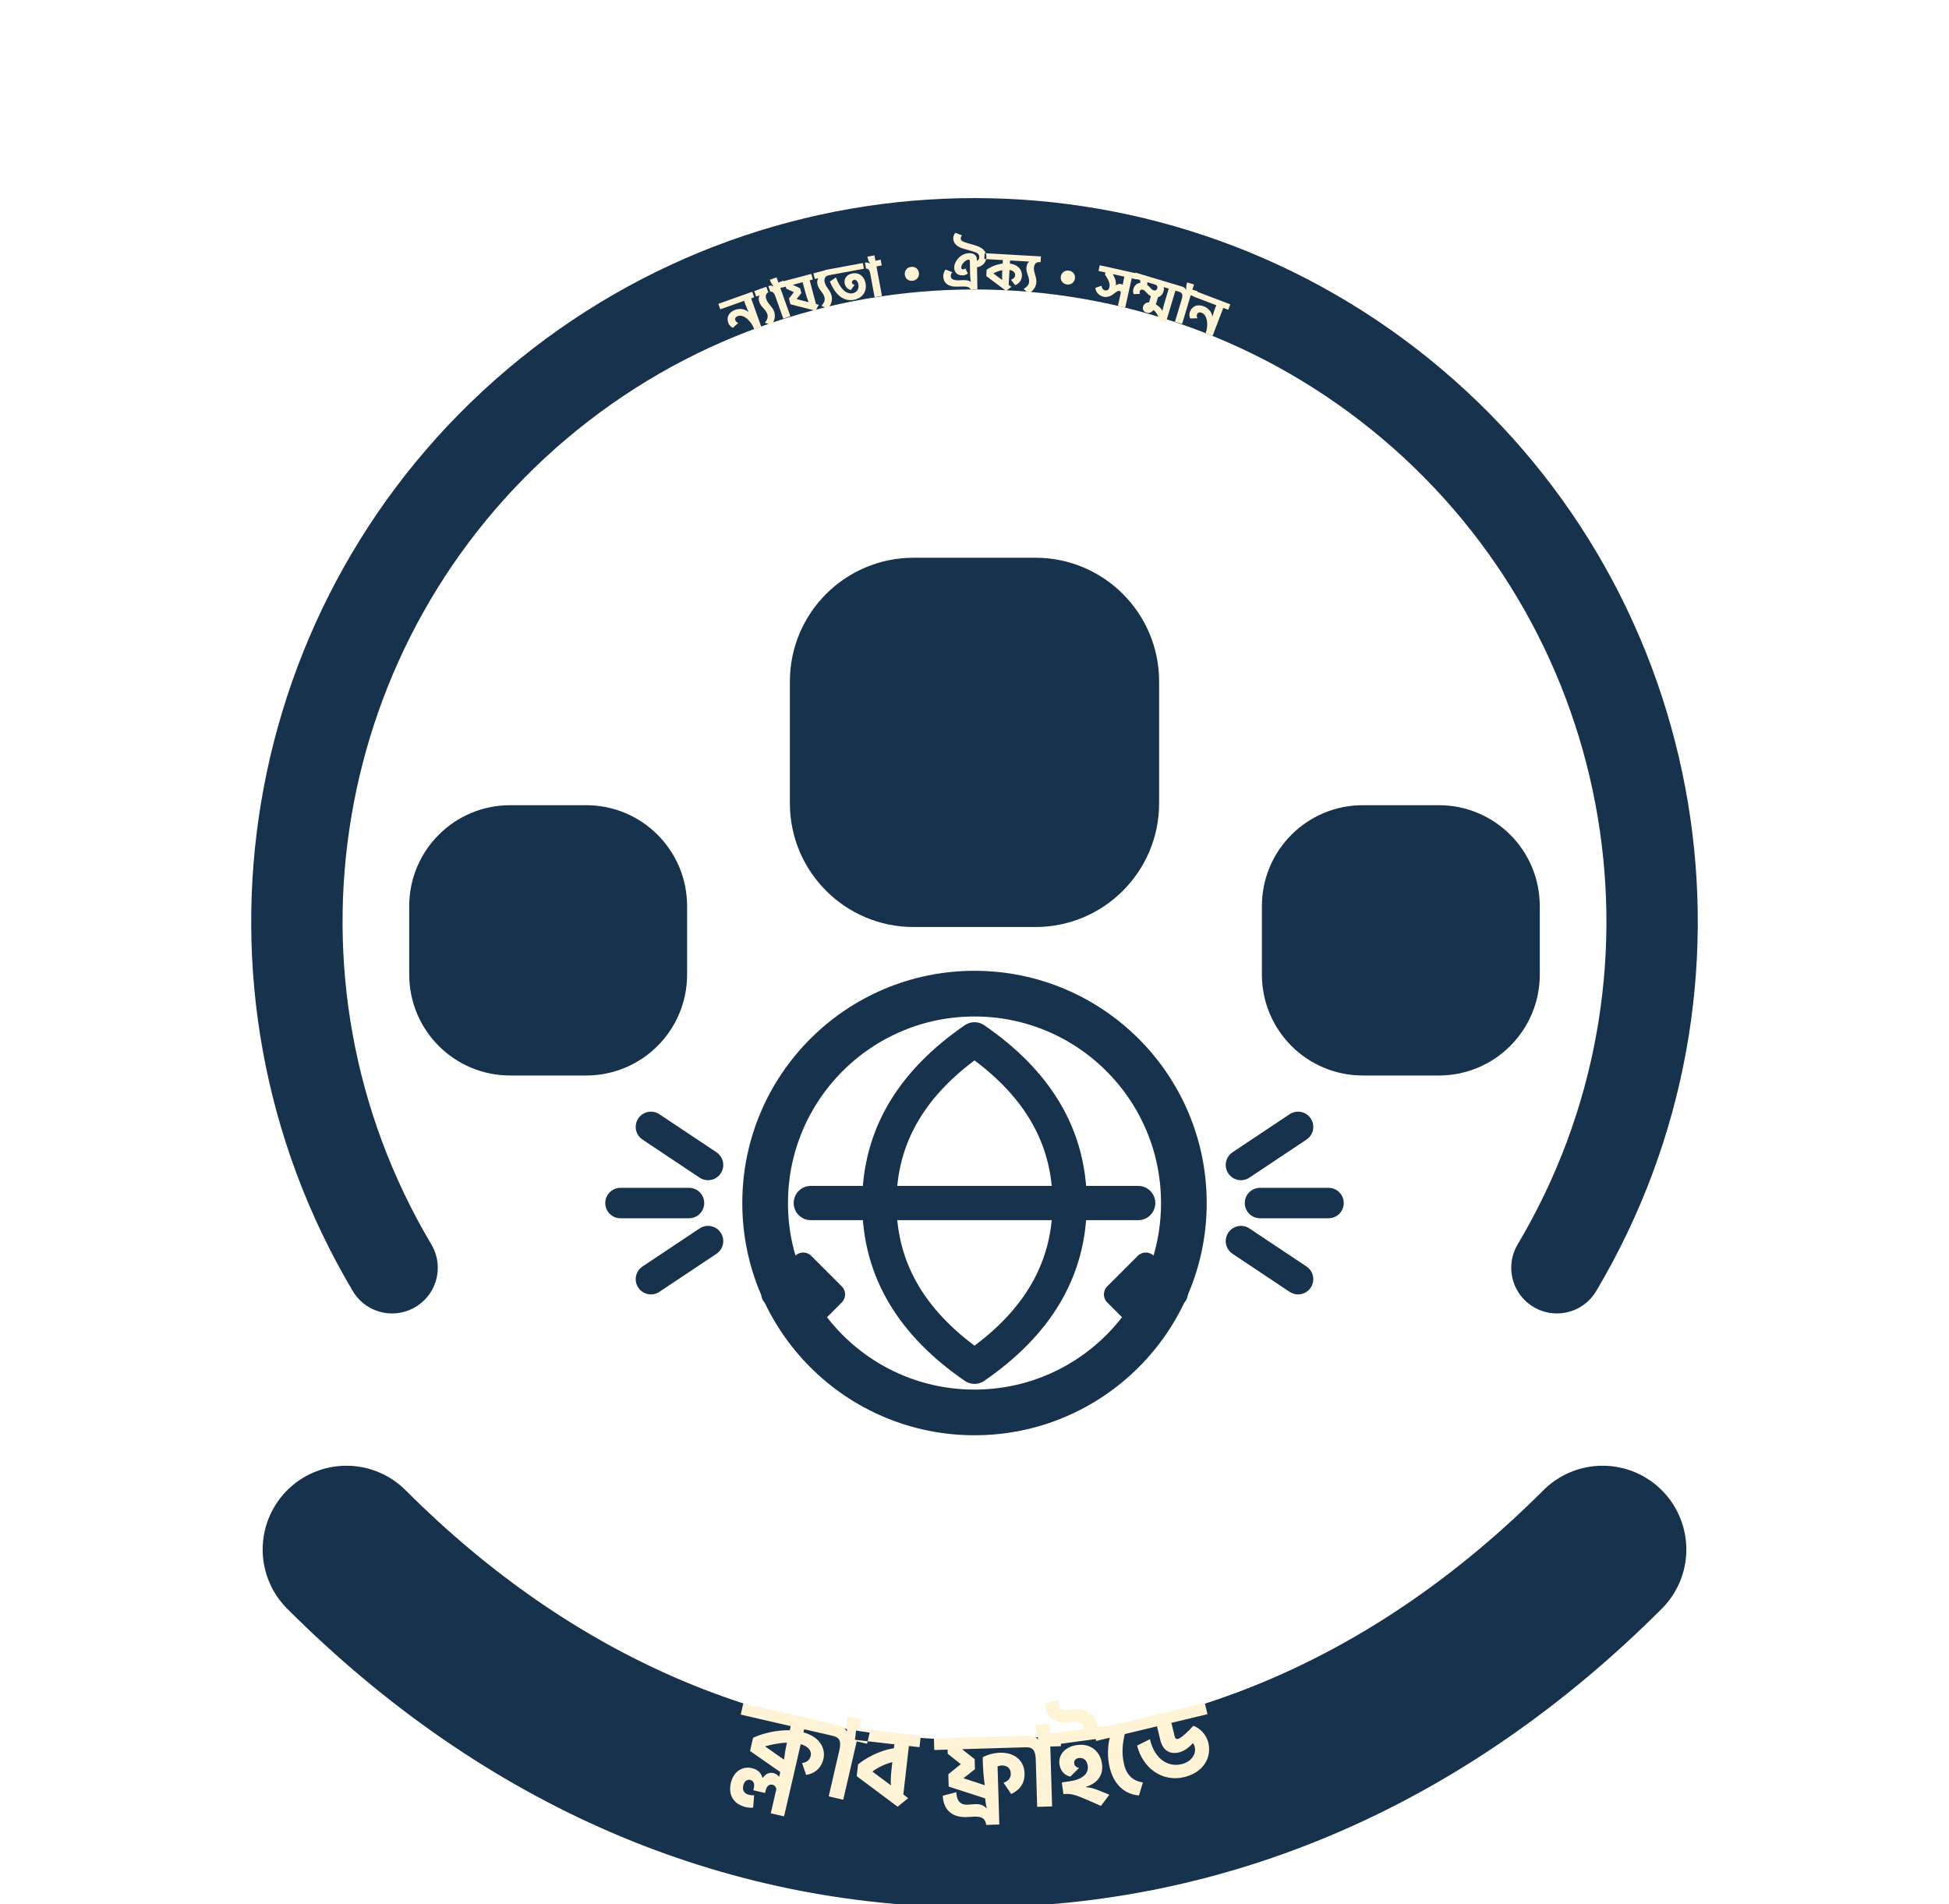
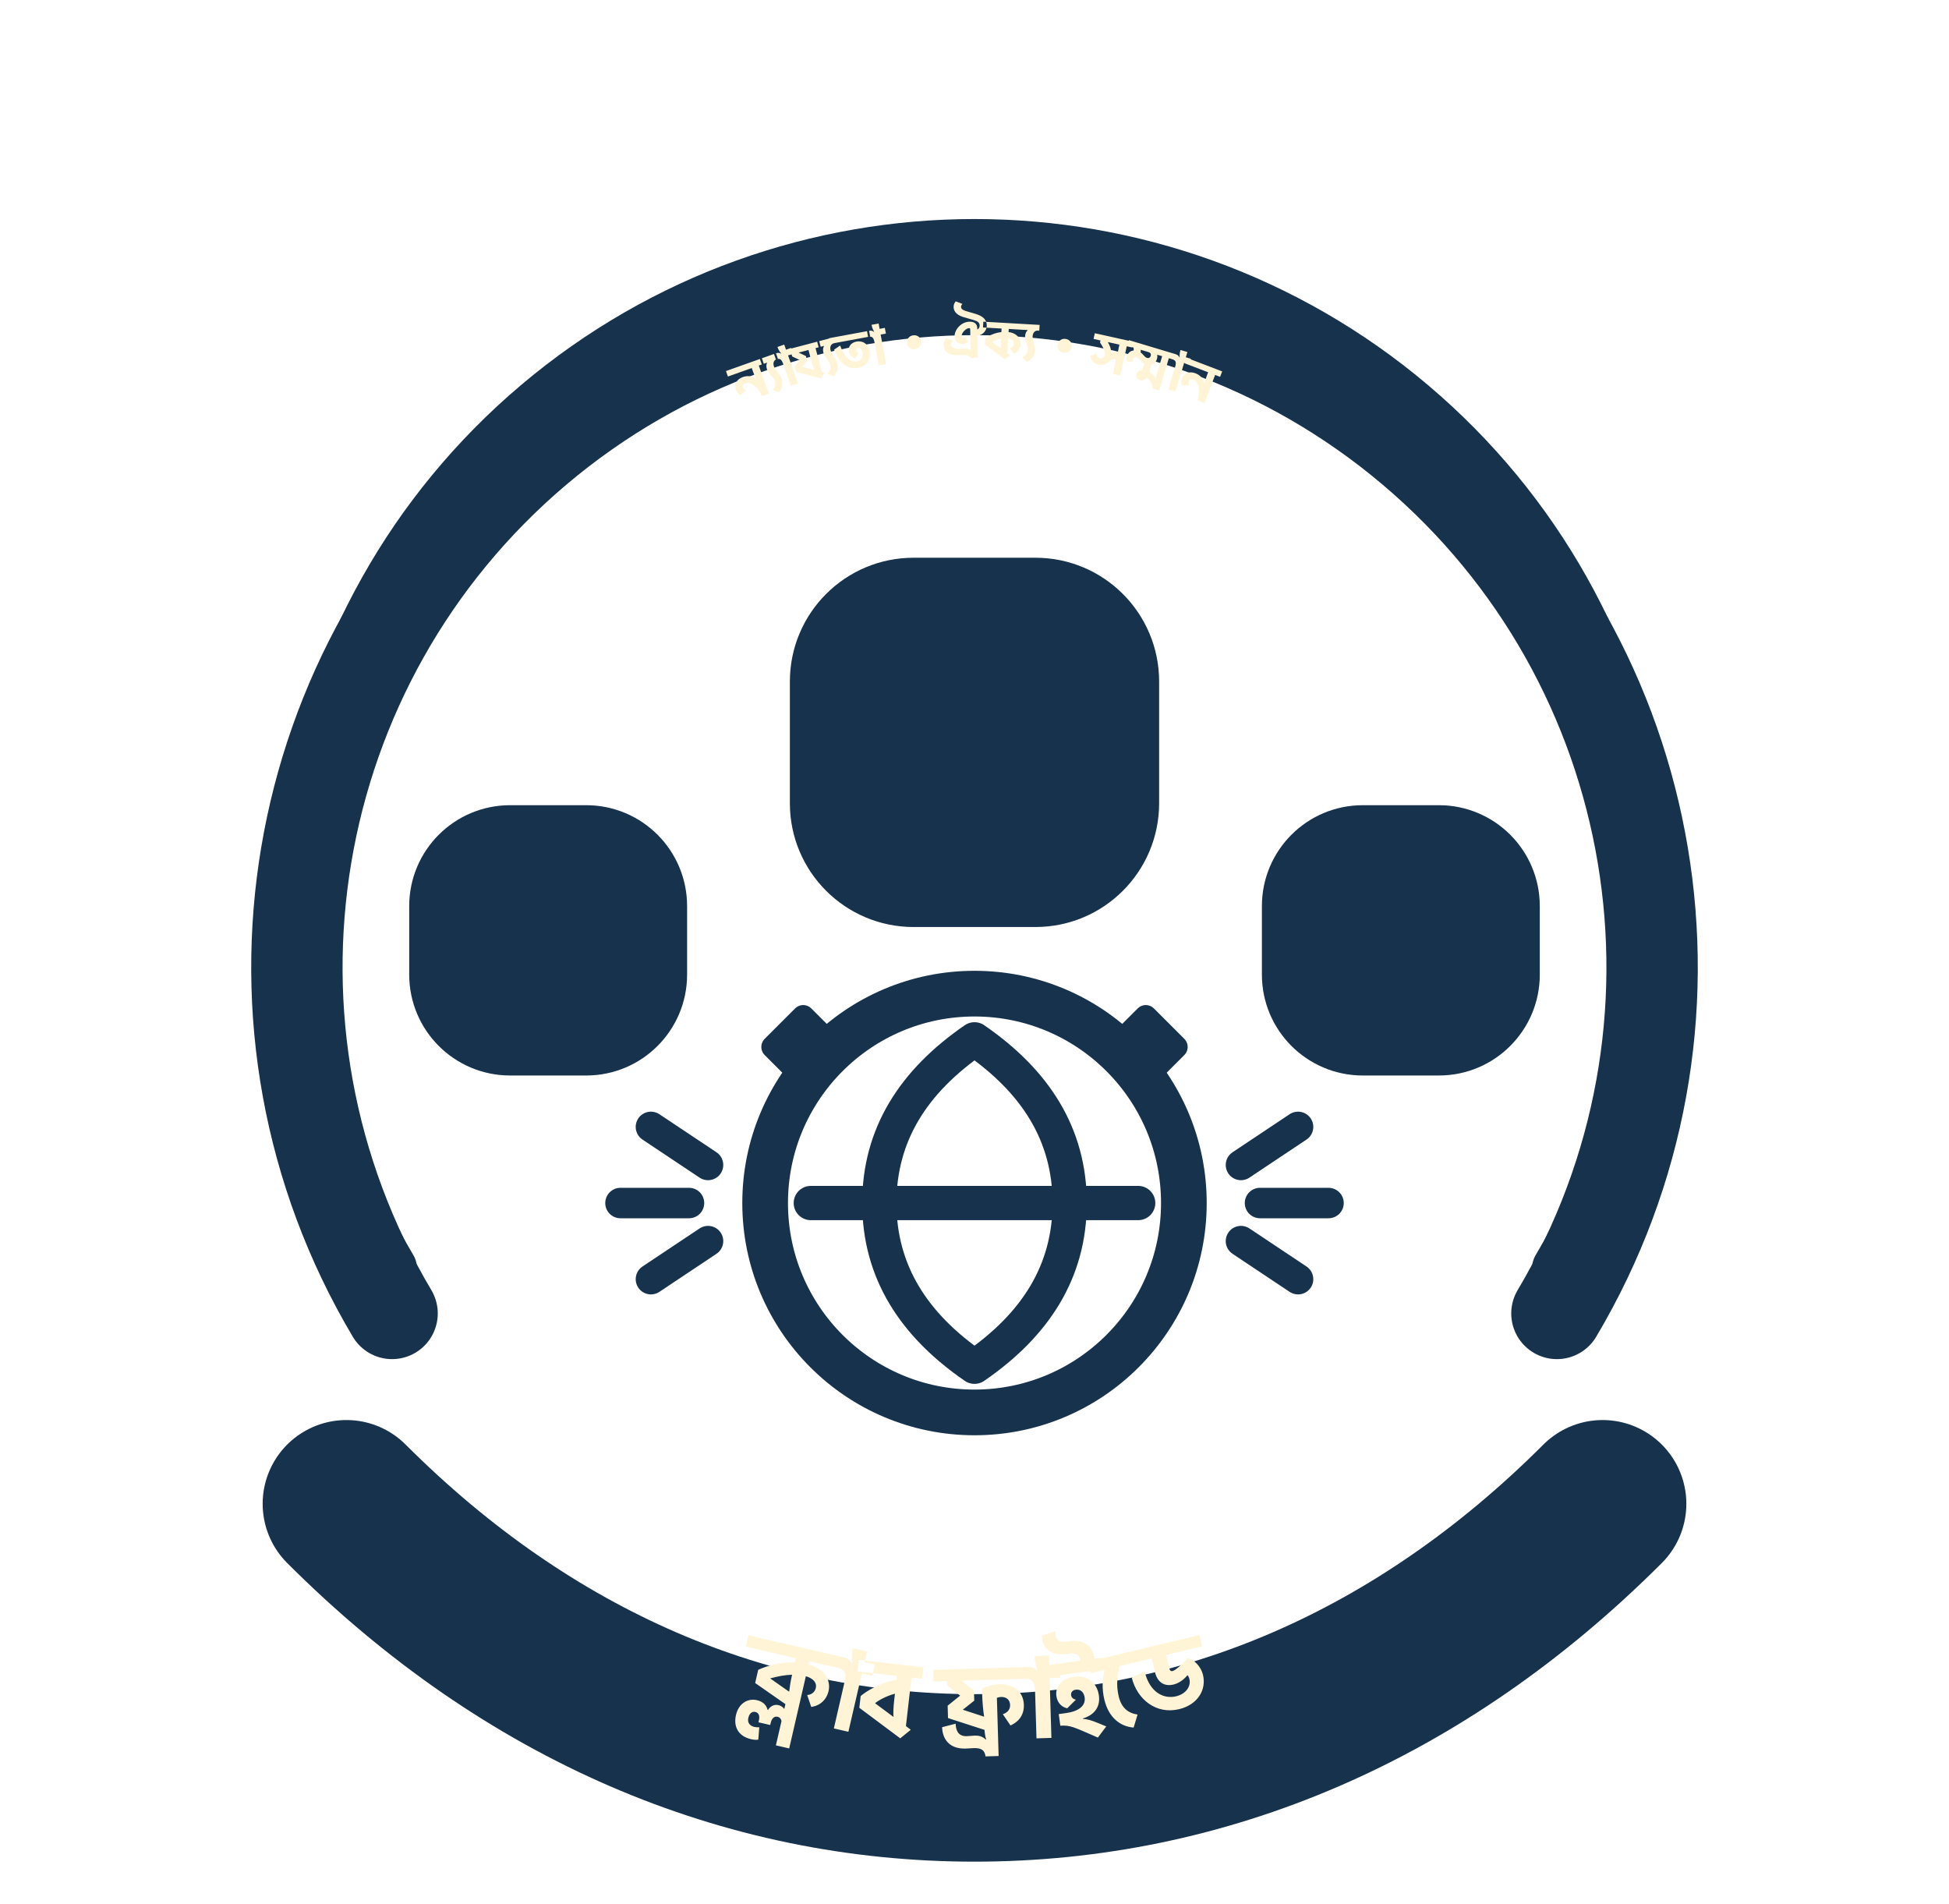
<svg xmlns="http://www.w3.org/2000/svg" viewBox="0 0 512 500" role="img" aria-labelledby="title desc" version="1.1" id="svg15">
  <g stroke="#17324D" stroke-width="13" stroke-linecap="round" stroke-linejoin="round" id="g8">
    <path fill="none" stroke="#17324D" d="M103 333a178 178 0 1 1 306 0" id="path1" />
    <g id="younger-member" aria-label="younger-member">
      <rect x="114" y="218" width="60" height="58" rx="20" fill="#17324D" stroke="#17324D" id="rect1" />
      <circle cx="144" cy="247" r="7" fill="none" stroke="none" id="circle1" />
    </g>
    <g id="adult-member" aria-label="adult-member">
      <rect x="214" y="153" width="84" height="84" rx="26" fill="#17324D" stroke="#17324D" id="rect2" />
      <circle cx="256" cy="195" r="9" fill="none" stroke="none" id="circle2" />
    </g>
    <g id="older-member" aria-label="older-member">
      <rect x="338" y="218" width="60" height="58" rx="20" fill="#17324D" stroke="#17324D" id="rect3" />
      <circle cx="368" cy="247" r="7" fill="none" stroke="none" id="circle3" />
    </g>
    <circle cx="256" cy="316" r="55" fill="none" stroke="#17324D" stroke-width="12" id="circle4" />
    <path fill="none" stroke="#17324D" stroke-width="9" d="M256 273c-16 11-25 25-25 43s9 32 25 43m0-86c16 11 25 25 25 43s-9 32-25 43m-43-43h86" id="path4" />
    <path fill="none" stroke="#17324D" stroke-width="8" d="M181 316h-18M186 306l-15-10M186 326l-15 10M331 316h18M326 306l15-10M326 326l15 10" id="path5" />
    <path fill="none" stroke="#17324D" d="M91 407c48 48 105 72 165 72s117-24 165-72" id="path6" />
-     <path fill="#17324D" stroke="#17324D" stroke-width="6" d="m211 332 8 8-8 8-8-8z" id="path7" />
-     <path fill="#17324D" stroke="#17324D" stroke-width="6" d="m301 332 8 8-8 8-8-8z" id="path8" />
+     <path fill="#17324D" stroke="#17324D" stroke-width="6" d="m211 267 8 8-8 8-8-8z" id="path7" />
+     <path fill="#17324D" stroke="#17324D" stroke-width="6" d="m301 267 8 8-8 8-8-8z" id="path8" />
  </g>
  <defs id="defs8">
-     <path id="motto-arc" d="M103 333a178 178 0 1 1 306 0" />
-     <path id="name-arc" d="M91 407c48 48 105 72 165 72s117-24 165-72" />
+     <path id="motto-arc" d="M103 345a178 178 0 1 1 306 0" />
+     <path id="name-arc" d="M91 395c48 48 105 72 165 72s117-24 165-72" />
  </defs>
-   <path d="M103 333a178 178 0 1 1 306 0" fill="none" stroke="#17324D" stroke-width="24" stroke-linecap="round" id="path9" />
-   <path d="M91 407c48 48 105 72 165 72s117-24 165-72" fill="none" stroke="#17324D" stroke-width="44" stroke-linecap="round" id="path10" />
+   <path d="M103 345a178 178 0 1 1 306 0" fill="none" stroke="#17324D" stroke-width="24" stroke-linecap="round" id="path9" />
+   <path d="M91 395c48 48 105 72 165 72s117-24 165-72" fill="none" stroke="#17324D" stroke-width="44" stroke-linecap="round" id="path10" />
  <g font-family="Kohinoor Bangla, Bangla Sangam MN, sans-serif" text-anchor="middle" id="g15">
    <g id="text14" style="font-weight:700;font-size:14px;letter-spacing:0" aria-label="ন্যায্যতা•ঐক্য•সম্মান">
-       <path style="fill:#fff4d6" d="m 193.946,84.826 c -0.329,-0.091 -0.631,-0.311 -0.767,-0.693 -0.188,-0.528 0.106,-0.914 0.66,-1.111 1.583,-0.563 3.576,1.448 4.246,3.334 l 0.028,0.079 1.847,-0.657 -2.636,-7.413 1.319,-0.469 -0.511,-1.438 -9.432,3.353 0.511,1.438 6.266,-2.228 0.366,1.029 c 0.249,0.699 0.541,1.353 0.78,1.818 l -0.048,0.032 c -0.994,-0.791 -2.224,-0.948 -3.438,-0.516 -1.557,0.553 -2.381,1.827 -1.823,3.397 0.249,0.699 0.709,1.115 1.226,1.317 z m 5.529,-7.226 -1.359,0.483 -0.511,-1.438 4.234,-1.506 0.511,1.438 -0.383,0.136 c -0.646,0.23 -1,0.95 -0.662,1.9 0.46,1.293 1.564,1.851 2.062,3.249 0.403,1.134 0.134,2.508 -0.74,3.517 l -1.673,-0.609 c 0.726,-0.927 0.835,-1.664 0.614,-2.284 -0.455,-1.28 -1.612,-1.775 -2.099,-3.147 -0.272,-0.765 -0.146,-1.33 0.024,-1.688 z m 2.804,-3.983 c 0.22,0.62 0.554,1.14 0.912,1.563 l -0.092,0.033 c -0.229,-0.142 -0.639,-0.293 -1.246,-0.077 l -0.541,0.192 0.511,1.438 0.053,-0.019 c 0.831,-0.295 1.355,-0.2 1.815,1.093 l 2.087,5.87 1.847,-0.657 -2.636,-7.413 1.319,-0.469 -0.511,-1.438 -1.319,0.469 -0.478,-1.345 -1.768,0.628 z m 6.048,1.176 2.531,-0.667 0.689,2.613 c 0.196,0.745 0.585,1.945 0.858,2.597 l -0.054,0.014 -3.087,-0.779 1.246,-1.588 -0.335,-1.273 -1.835,-0.863 z m 5.907,6.811 0.853,-1.542 -0.733,-0.198 -1.642,-6.227 1.354,-0.357 -0.389,-1.476 -8.583,2.263 0.389,1.476 0.948,-0.25 0.139,0.528 1.985,0.939 -1.3,1.66 0.396,1.503 z m 0.685,-8.549 -1.394,0.368 -0.389,-1.476 4.346,-1.146 0.389,1.476 -0.393,0.103 c -0.663,0.175 -1.076,0.863 -0.819,1.837 0.35,1.327 1.404,1.975 1.782,3.41 0.307,1.164 -0.077,2.51 -1.032,3.443 l -1.616,-0.747 c 0.801,-0.863 0.971,-1.588 0.804,-2.224 -0.346,-1.313 -1.457,-1.903 -1.829,-3.311 -0.207,-0.785 -0.034,-1.337 0.165,-1.68 z m 8.606,3.123 c -0.797,-0.151 -1.46,-0.812 -1.634,-1.748 -0.235,-1.266 0.604,-2.347 1.981,-2.602 1.872,-0.347 3.185,0.82 3.506,2.554 0.408,2.203 -0.833,3.956 -3.063,4.369 -2.918,0.541 -4.975,-1.57 -6.313,-4.796 l 1.605,-1.095 c 0.973,2.639 2.462,4.527 4.375,4.173 1.225,-0.227 1.718,-1.258 1.516,-2.345 -0.143,-0.771 -0.564,-1.277 -1.156,-1.167 -0.344,0.064 -0.59,0.351 -0.524,0.709 0.056,0.303 0.316,0.554 0.681,0.6 z m 3.694,-7.191 0.278,1.5 -10.476,1.941 -0.278,-1.5 z m 0.674,-1.435 c 0.12,0.647 0.367,1.213 0.654,1.687 l -0.096,0.018 c -0.203,-0.176 -0.585,-0.39 -1.218,-0.273 l -0.564,0.105 0.278,1.5 0.055,-0.01 c 0.867,-0.161 1.37,0.017 1.62,1.366 l 1.135,6.126 1.927,-0.357 -1.433,-7.736 1.377,-0.255 -0.278,-1.5 -1.377,0.255 -0.26,-1.404 -1.845,0.342 z" id="path15" />
-       <path style="fill:#fff4d6" d="m 237.684,72.107 c 0.098,1.017 0.873,1.758 2.044,1.645 1.073,-0.104 1.775,-0.988 1.677,-2.005 -0.098,-1.017 -0.873,-1.758 -2.044,-1.645 -1.073,0.104 -1.775,0.988 -1.677,2.005 z" id="path16" />
-       <path style="fill:#fff4d6" d="m 254.942,76.028 1.82,-0.03 -0.094,-5.795 c 1.564,-0.235 2.482,-1.469 2.462,-2.742 -0.023,-1.442 -0.935,-2.421 -3.018,-3.031 l -2.209,-0.65 c -0.872,-0.252 -1.521,-0.535 -1.531,-1.137 -0.005,-0.308 0.089,-0.534 0.365,-0.804 l -1.761,-0.685 c -0.33,0.383 -0.574,0.877 -0.564,1.507 0.023,1.428 1.283,2.247 2.605,2.632 l 2.743,0.796 c 0.985,0.278 1.481,0.676 1.493,1.404 0.009,0.546 -0.252,0.886 -0.613,1.06 l -0.004,-0.252 c -0.018,-1.12 -0.604,-1.824 -2.046,-1.801 -2.268,0.037 -3.941,2.192 -3.915,3.788 0.02,1.232 0.776,2.06 2.161,2.037 0.518,-0.008 1.061,-0.171 1.406,-0.485 l -0.638,-1.362 c -0.096,0.114 -0.318,0.271 -0.598,0.276 -0.308,0.005 -0.478,-0.132 -0.485,-0.538 -0.013,-0.798 1.144,-2.007 1.955,-2.02 0.168,-0.003 0.295,0.079 0.3,0.359 l 0.039,2.38 c 0.035,2.17 0.141,2.672 0.232,3.063 l -0.056,9.09e-4 c -0.51,-0.37 -1.183,-0.429 -1.911,-0.417 -0.434,0.007 -0.895,0.043 -1.343,0.05 -1.498,0.024 -1.968,-0.486 -1.978,-1.102 -0.007,-0.448 0.183,-0.787 0.418,-1.015 l -1.79,-0.713 c -0.165,0.213 -0.602,0.878 -0.587,1.774 0.028,1.722 1.291,2.751 3.405,2.717 0.42,-0.007 1.232,-0.034 1.708,-0.042 1.596,-0.026 1.925,0.403 2.029,0.779 z m 10.628,-2.552 c 0.598,-0.162 1.072,-0.598 1.107,-1.199 0.038,-0.657 -0.476,-1.233 -1.479,-1.347 l -0.223,3.886 0.713,0.532 -1.407,1.055 -5.189,-3.902 0.096,-1.677 c 1.152,-0.761 2.563,-1.409 4.214,-1.581 l 0.054,-0.936 -4.878,-0.28 0.087,-1.523 10.86,0.624 -0.087,1.523 -4.095,-0.235 -0.047,0.825 c 2.228,0.268 3.251,1.757 3.167,3.211 -0.065,1.132 -0.734,2.033 -1.768,2.465 z m -4.604,-1.639 2.247,1.658 0.056,0.003 c -0.044,-0.704 -0.014,-1.712 0.029,-2.452 l 0.005,-0.084 c -0.907,0.158 -1.668,0.479 -2.336,0.875 z m 9.351,-3.137 -1.44,-0.083 0.087,-1.523 4.487,0.258 -0.087,1.523 -0.405,-0.023 c -0.685,-0.039 -1.29,0.487 -1.348,1.493 -0.079,1.37 0.723,2.313 0.637,3.795 -0.069,1.202 -0.851,2.363 -2.049,2.953 l -1.305,-1.211 c 1.028,-0.572 1.416,-1.209 1.453,-1.866 0.078,-1.356 -0.796,-2.261 -0.712,-3.715 0.047,-0.811 0.382,-1.282 0.678,-1.546 z" id="path17" />
-       <path style="fill:#fff4d6" d="m 278.679,72.634 c -0.147,1.011 0.43,1.915 1.593,2.084 1.067,0.155 1.959,-0.536 2.106,-1.548 0.147,-1.011 -0.43,-1.915 -1.593,-2.084 -1.067,-0.155 -1.959,0.536 -2.106,1.548 z" id="path18" />
-       <path style="fill:#fff4d6" d="m 289.94,77.95 c 0.779,0.173 1.663,-0.062 2.446,-0.619 0.68,-0.48 1.158,-1.02 1.664,-0.908 0.287,0.064 0.422,0.294 0.356,0.595 l -0.739,3.335 1.927,0.427 1.702,-7.682 1.353,0.3 0.33,-1.49 -10.074,-2.232 -0.33,1.49 1.818,0.403 -0.118,0.533 0.401,0.648 c 0.518,0.832 0.983,1.709 0.759,2.721 -0.124,0.56 -0.539,0.942 -1.14,0.809 -0.656,-0.145 -0.823,-0.684 -0.933,-1.225 l -1.629,0.557 c 0.134,0.947 0.744,2.015 2.206,2.339 z m 4.997,-3.137 c -0.149,-0.105 -0.28,-0.162 -0.512,-0.214 -0.478,-0.106 -0.967,0.158 -1.312,0.355 0.029,-0.194 0.047,-0.405 0.038,-0.623 -0.02,-0.492 -0.171,-1.042 -0.508,-1.719 l -0.28,-0.55 0.012,-0.055 2.993,0.663 -0.203,0.916 c -0.045,0.205 -0.186,0.905 -0.229,1.226 z m 8.081,1.438 c -0.63,-0.189 -0.913,-0.903 -1.65,-1.416 0.028,-0.24 0.039,-0.471 0.023,-0.709 l 2.078,0.624 c 0.51,0.153 0.681,0.555 0.552,0.984 -0.129,0.429 -0.48,0.674 -1.003,0.517 z m 2.347,5.426 c -0.307,-0.633 -0.933,-1.274 -1.721,-1.716 l 0.572,-1.904 c 0.813,-0.224 1.249,-0.897 1.43,-1.5 0.153,-0.51 0.133,-0.881 0.063,-1.136 l 1.314,0.395 -1.023,3.406 c -0.531,1.77 -0.635,2.455 -0.635,2.455 z m 4.768,-4.927 0.439,-1.462 -12.269,-3.684 -0.439,1.462 1.636,0.491 c 0.064,0.224 0.072,0.489 0.036,0.756 -0.911,0.063 -1.525,0.697 -1.783,1.555 -0.169,0.563 -0.078,1.087 0.091,1.401 l 1.615,-0.071 c -0.086,-0.201 -0.137,-0.421 -0.056,-0.689 0.101,-0.335 0.396,-0.539 0.838,-0.406 0.711,0.213 1.063,1.182 2.093,1.695 l -0.47,1.613 c -0.779,0.015 -1.373,0.435 -1.579,1.119 -0.242,0.805 0.237,1.401 0.921,1.607 0.577,0.173 1.271,0.002 1.804,-0.701 0.906,0.681 1.408,1.738 1.516,2.838 l 1.716,0.515 2.537,-8.447 z m 1.681,-2.433 c -0.189,0.63 -0.228,1.247 -0.19,1.8 l -0.094,-0.028 c -0.101,-0.249 -0.342,-0.614 -0.959,-0.799 l -0.55,-0.165 -0.439,1.462 0.054,0.016 c 0.845,0.254 1.211,0.641 0.816,1.955 l -1.792,5.967 1.877,0.564 2.263,-7.536 1.341,0.403 0.439,-1.462 -1.341,-0.403 0.411,-1.368 -1.797,-0.54 z m 2.773,9.28 c -0.192,-0.283 -0.278,-0.646 -0.133,-1.025 0.2,-0.523 0.674,-0.627 1.223,-0.417 1.57,0.599 1.781,3.422 1.068,5.292 l -0.03,0.078 1.831,0.699 2.805,-7.351 1.308,0.499 0.544,-1.426 -9.353,-3.568 -0.544,1.426 6.213,2.37 -0.389,1.02 c -0.264,0.693 -0.467,1.38 -0.586,1.889 l -0.057,-0.007 c -0.244,-1.247 -1.077,-2.164 -2.281,-2.623 -1.543,-0.589 -2.998,-0.155 -3.592,1.402 -0.264,0.693 -0.184,1.308 0.078,1.798 z" id="path19" />
+       <path style="fill:#fff4d6" d="m 195.956,102.479 c -0.329,-0.091 -0.631,-0.311 -0.767,-0.693 -0.188,-0.528 0.106,-0.914 0.66,-1.111 1.583,-0.563 3.576,1.448 4.246,3.334 l 0.028,0.079 1.847,-0.657 -2.636,-7.413 1.319,-0.469 -0.511,-1.438 -9.432,3.353 0.511,1.438 6.266,-2.228 0.366,1.029 c 0.249,0.699 0.541,1.353 0.78,1.818 l -0.048,0.032 c -0.994,-0.791 -2.224,-0.948 -3.438,-0.516 -1.557,0.553 -2.381,1.827 -1.823,3.397 0.249,0.699 0.709,1.115 1.226,1.317 z m 5.529,-7.226 -1.359,0.483 -0.511,-1.438 4.234,-1.506 0.511,1.438 -0.383,0.136 c -0.646,0.23 -1,0.95 -0.662,1.9 0.46,1.293 1.564,1.851 2.062,3.249 0.403,1.134 0.134,2.508 -0.74,3.517 l -1.673,-0.609 c 0.726,-0.927 0.835,-1.664 0.614,-2.284 -0.455,-1.28 -1.612,-1.775 -2.099,-3.146 -0.272,-0.765 -0.146,-1.33 0.024,-1.688 z m 2.804,-3.983 c 0.22,0.62 0.554,1.14 0.912,1.563 l -0.092,0.033 c -0.229,-0.142 -0.639,-0.293 -1.246,-0.077 l -0.541,0.192 0.511,1.438 0.053,-0.019 c 0.831,-0.295 1.355,-0.2 1.815,1.093 l 2.087,5.87 1.847,-0.657 -2.636,-7.413 1.319,-0.469 -0.511,-1.438 -1.319,0.469 -0.478,-1.345 -1.768,0.628 z m 5.568,1.325 2.531,-0.667 0.689,2.613 c 0.196,0.745 0.585,1.945 0.858,2.597 l -0.054,0.014 -3.087,-0.779 1.246,-1.588 -0.335,-1.273 -1.835,-0.863 z m 5.907,6.811 0.853,-1.542 -0.733,-0.198 -1.642,-6.227 1.354,-0.357 -0.389,-1.476 -8.583,2.263 0.389,1.476 0.948,-0.25 0.139,0.528 1.985,0.939 -1.3,1.66 0.396,1.503 z m 0.685,-8.549 -1.394,0.368 -0.389,-1.476 4.346,-1.146 0.389,1.476 -0.393,0.103 c -0.663,0.175 -1.076,0.863 -0.819,1.837 0.35,1.327 1.404,1.975 1.782,3.41 0.307,1.164 -0.077,2.51 -1.032,3.443 l -1.616,-0.747 c 0.801,-0.863 0.971,-1.588 0.804,-2.224 -0.346,-1.313 -1.457,-1.903 -1.829,-3.311 -0.207,-0.785 -0.034,-1.337 0.165,-1.68 z m 8.17,3.221 c -0.797,-0.151 -1.46,-0.812 -1.634,-1.748 -0.235,-1.266 0.604,-2.347 1.981,-2.602 1.872,-0.347 3.185,0.82 3.506,2.554 0.408,2.203 -0.833,3.956 -3.063,4.369 -2.918,0.541 -4.975,-1.57 -6.313,-4.796 l 1.605,-1.095 c 0.973,2.639 2.462,4.527 4.375,4.173 1.225,-0.227 1.718,-1.258 1.516,-2.345 -0.143,-0.771 -0.564,-1.277 -1.156,-1.167 -0.344,0.064 -0.59,0.351 -0.524,0.709 0.056,0.303 0.316,0.554 0.681,0.6 z m 3.694,-7.191 0.278,1.5 -10.476,1.941 -0.278,-1.5 z m 0.674,-1.435 c 0.12,0.647 0.367,1.213 0.654,1.687 l -0.096,0.018 c -0.203,-0.176 -0.585,-0.39 -1.218,-0.273 l -0.564,0.105 0.278,1.5 0.055,-0.01 c 0.867,-0.161 1.37,0.017 1.62,1.366 l 1.135,6.126 1.927,-0.357 -1.433,-7.736 1.377,-0.255 -0.278,-1.5 -1.377,0.255 -0.26,-1.404 -1.845,0.342 z" id="path15" />
+       <path style="fill:#fff4d6" d="m 238.261,90.079 c 0.098,1.017 0.873,1.758 2.044,1.645 1.073,-0.104 1.775,-0.988 1.677,-2.005 -0.098,-1.017 -0.873,-1.758 -2.044,-1.645 -1.073,0.104 -1.775,0.988 -1.677,2.005 z" id="path16" />
+       <path style="fill:#fff4d6" d="m 255.039,94.027 1.82,-0.03 -0.094,-5.795 c 1.564,-0.235 2.482,-1.469 2.462,-2.742 -0.023,-1.442 -0.935,-2.421 -3.018,-3.031 l -2.209,-0.65 c -0.872,-0.252 -1.521,-0.535 -1.531,-1.137 -0.005,-0.308 0.089,-0.534 0.365,-0.804 l -1.761,-0.685 c -0.33,0.383 -0.574,0.877 -0.564,1.507 0.023,1.428 1.283,2.247 2.605,2.632 l 2.743,0.796 c 0.985,0.278 1.481,0.676 1.493,1.404 0.009,0.546 -0.252,0.886 -0.613,1.06 l -0.004,-0.252 c -0.018,-1.12 -0.604,-1.824 -2.046,-1.801 -2.268,0.037 -3.941,2.192 -3.915,3.788 0.02,1.232 0.776,2.06 2.161,2.037 0.518,-0.008 1.061,-0.171 1.406,-0.485 l -0.638,-1.362 c -0.096,0.114 -0.318,0.271 -0.598,0.276 -0.308,0.005 -0.478,-0.132 -0.485,-0.538 -0.013,-0.798 1.144,-2.007 1.955,-2.02 0.168,-0.003 0.295,0.079 0.3,0.359 l 0.039,2.38 c 0.035,2.17 0.141,2.672 0.232,3.063 l -0.056,9.1e-4 c -0.51,-0.37 -1.183,-0.429 -1.911,-0.417 -0.434,0.007 -0.895,0.043 -1.343,0.05 -1.498,0.024 -1.968,-0.486 -1.978,-1.102 -0.007,-0.448 0.183,-0.787 0.418,-1.015 l -1.79,-0.713 c -0.165,0.213 -0.602,0.878 -0.587,1.774 0.028,1.722 1.291,2.751 3.405,2.717 0.42,-0.007 1.232,-0.034 1.708,-0.042 1.596,-0.026 1.925,0.403 2.029,0.779 z m 10.187,-2.561 c 0.598,-0.162 1.072,-0.598 1.107,-1.199 0.038,-0.657 -0.476,-1.233 -1.479,-1.347 l -0.223,3.886 0.713,0.532 -1.407,1.055 -5.189,-3.902 0.096,-1.677 c 1.152,-0.761 2.563,-1.409 4.214,-1.581 l 0.054,-0.936 -4.878,-0.28 0.087,-1.523 10.86,0.624 -0.087,1.523 -4.095,-0.235 -0.047,0.825 c 2.228,0.268 3.251,1.757 3.167,3.211 -0.065,1.132 -0.734,2.033 -1.768,2.465 z m -4.604,-1.639 2.247,1.658 0.056,0.003 c -0.044,-0.704 -0.014,-1.712 0.029,-2.452 l 0.005,-0.084 c -0.907,0.158 -1.668,0.479 -2.336,0.875 z m 9.351,-3.137 -1.44,-0.083 0.087,-1.523 4.487,0.258 -0.087,1.523 -0.405,-0.023 c -0.685,-0.039 -1.29,0.487 -1.348,1.493 -0.079,1.37 0.723,2.313 0.637,3.795 -0.069,1.202 -0.851,2.363 -2.049,2.953 l -1.305,-1.211 c 1.028,-0.572 1.416,-1.209 1.453,-1.866 0.078,-1.356 -0.796,-2.261 -0.712,-3.715 0.047,-0.811 0.382,-1.282 0.678,-1.546 z" id="path17" />
+       <path style="fill:#fff4d6" d="m 277.818,90.572 c -0.147,1.011 0.43,1.915 1.593,2.084 1.067,0.155 1.959,-0.536 2.106,-1.548 0.147,-1.011 -0.43,-1.915 -1.593,-2.084 -1.067,-0.155 -1.959,0.536 -2.106,1.548 z" id="path18" />
+       <path style="fill:#fff4d6" d="m 288.641,95.807 c 0.779,0.173 1.663,-0.062 2.446,-0.619 0.68,-0.48 1.158,-1.02 1.664,-0.908 0.287,0.064 0.422,0.294 0.356,0.595 l -0.739,3.335 1.927,0.427 1.702,-7.682 1.353,0.3 0.33,-1.49 -10.074,-2.232 -0.33,1.49 1.818,0.403 -0.118,0.533 0.401,0.648 c 0.518,0.832 0.983,1.709 0.759,2.721 -0.124,0.56 -0.539,0.942 -1.14,0.809 -0.656,-0.145 -0.823,-0.684 -0.933,-1.225 l -1.629,0.557 c 0.134,0.947 0.744,2.015 2.206,2.339 z m 4.997,-3.137 c -0.149,-0.105 -0.28,-0.162 -0.512,-0.214 -0.478,-0.106 -0.967,0.158 -1.312,0.355 0.029,-0.194 0.047,-0.405 0.038,-0.623 -0.02,-0.492 -0.171,-1.042 -0.508,-1.719 l -0.28,-0.55 0.012,-0.055 2.993,0.663 -0.203,0.916 c -0.045,0.205 -0.186,0.905 -0.229,1.226 z m 7.653,1.327 c -0.63,-0.189 -0.913,-0.903 -1.65,-1.416 0.028,-0.24 0.039,-0.471 0.023,-0.709 l 2.078,0.624 c 0.51,0.153 0.681,0.555 0.552,0.984 -0.129,0.429 -0.48,0.674 -1.003,0.517 z m 2.347,5.426 c -0.307,-0.633 -0.933,-1.274 -1.721,-1.716 l 0.572,-1.904 c 0.813,-0.224 1.249,-0.897 1.43,-1.5 0.153,-0.51 0.133,-0.881 0.063,-1.136 l 1.314,0.395 -1.023,3.406 c -0.531,1.77 -0.635,2.455 -0.635,2.455 z m 4.768,-4.927 0.439,-1.462 -12.269,-3.684 -0.439,1.462 1.636,0.491 c 0.064,0.224 0.072,0.489 0.036,0.756 -0.911,0.063 -1.525,0.697 -1.783,1.555 -0.169,0.563 -0.078,1.087 0.091,1.401 l 1.615,-0.071 c -0.086,-0.201 -0.137,-0.421 -0.056,-0.689 0.101,-0.335 0.396,-0.539 0.838,-0.406 0.711,0.213 1.063,1.182 2.093,1.695 l -0.47,1.613 c -0.779,0.015 -1.373,0.435 -1.579,1.119 -0.242,0.805 0.237,1.401 0.921,1.607 0.577,0.173 1.271,0.002 1.804,-0.701 0.906,0.681 1.408,1.738 1.516,2.838 l 1.716,0.515 2.537,-8.447 z m 1.681,-2.433 c -0.189,0.63 -0.228,1.247 -0.19,1.8 l -0.094,-0.028 c -0.101,-0.249 -0.342,-0.614 -0.959,-0.799 l -0.55,-0.165 -0.439,1.462 0.054,0.016 c 0.845,0.254 1.211,0.641 0.816,1.955 l -1.792,5.967 1.877,0.564 2.263,-7.536 1.341,0.403 0.439,-1.462 -1.341,-0.403 0.411,-1.368 -1.797,-0.54 z m 2.36,9.14 c -0.192,-0.283 -0.278,-0.646 -0.133,-1.025 0.2,-0.523 0.674,-0.627 1.223,-0.417 1.57,0.599 1.781,3.422 1.068,5.292 l -0.03,0.079 1.831,0.699 2.805,-7.351 1.308,0.499 0.544,-1.426 -9.352,-3.568 -0.544,1.426 6.213,2.37 -0.389,1.02 c -0.264,0.693 -0.467,1.38 -0.586,1.889 l -0.057,-0.007 c -0.244,-1.247 -1.077,-2.164 -2.281,-2.623 -1.543,-0.589 -2.998,-0.155 -3.592,1.402 -0.264,0.693 -0.184,1.308 0.078,1.798 z" id="path19" />
    </g>
-     <path d="m 219.603,456.139 0.686,-2.974 -25.019,-5.773 -0.686,2.974 13.15,3.034 -0.252,1.091 c -3.683,-0.103 -7.455,0.924 -9.65,1.969 l -0.799,3.465 7.946,5.54 -0.283,1.228 -0.082,-0.019 c -0.222,-0.281 -0.577,-0.737 -1.478,-0.944 -1.2,-0.277 -2.153,0.365 -2.735,1.266 l -0.109,-0.025 c -0.241,-0.947 -0.894,-2.103 -2.804,-2.544 -2.374,-0.548 -4.787,0.821 -5.498,3.904 -0.711,3.083 0.638,5.578 3.967,6.346 0.655,0.151 1.356,0.227 1.897,0.122 l 0.26,-3.245 c -0.38,0.027 -0.863,0.002 -1.272,-0.092 -0.982,-0.227 -1.946,-0.909 -1.606,-2.382 0.277,-1.2 1.007,-1.75 1.826,-1.561 0.819,0.189 1.259,0.894 0.957,2.204 l -0.12,0.518 3.083,0.711 0.12,-0.518 c 0.271,-1.173 0.917,-1.857 1.817,-1.65 0.655,0.151 0.936,0.676 1.033,1.129 l -1.473,6.384 3.492,0.806 4.375,-18.962 c 1.994,0.575 2.932,1.74 2.623,3.077 -0.264,1.146 -1.156,1.773 -2.269,1.862 l 1.062,3.119 c 2.344,-0.321 4.027,-1.887 4.562,-4.206 0.535,-2.319 -0.51,-5.635 -5.262,-6.961 l 0.189,-0.818 z m -13.631,6.022 -0.136,-0.032 -4.871,-3.423 c 1.899,-0.51 3.889,-0.913 5.769,-0.968 l -0.057,0.246 c -0.302,1.31 -0.571,2.972 -0.705,4.176 z m 16.697,-11.09 c -0.296,1.282 -0.294,2.518 -0.145,3.616 l -0.191,-0.044 c -0.233,-0.485 -0.762,-1.182 -2.017,-1.471 l -1.119,-0.258 -0.686,2.974 0.109,0.025 c 1.719,0.397 2.5,1.123 1.883,3.796 l -2.801,12.141 3.82,0.881 3.538,-15.333 2.728,0.63 0.686,-2.974 -2.728,-0.63 0.642,-2.783 -3.656,-0.844 z m 12.283,7.107 -10.348,-1.186 0.348,-3.032 16.941,1.942 -0.348,3.032 -2.782,-0.319 -1.46,12.741 1.271,0.963 -2.766,2.248 -10.748,-8.024 0.354,-3.088 c 1.374,-1.167 5.09,-3.588 9.421,-4.247 z m -0.536,4.673 c -2.38,0.601 -4.527,1.877 -5.219,2.502 l 4.753,3.532 0.111,0.013 c -0.143,-0.721 -0.031,-2.681 0.164,-4.378 z m 24.661,16.498 3.442,-0.103 -0.458,-15.281 c 0.333,-0.122 0.722,-0.218 1.086,-0.229 1.315,-0.04 2.345,0.658 2.388,2.113 0.044,1.455 -1.084,2.161 -1.917,2.411 l 2.022,2.965 c 1.603,-0.72 3.602,-2.265 3.507,-5.428 -0.109,-3.638 -2.939,-5.514 -6.409,-5.41 -1.763,0.053 -3.54,0.582 -4.586,1.202 l 0.055,1.847 c 0.046,1.539 0.262,4.054 0.5,5.447 l -0.112,0.003 -5.488,-1.796 3.01,-2.387 -0.079,-2.631 -3.185,-2.51 -0.003,-0.112 17.464,-0.524 -0.091,-3.051 -24.881,0.746 0.091,3.051 3.498,-0.105 0.033,1.092 3.443,2.726 -3.282,2.648 0.097,3.247 9.589,3.102 c 0.052,0.811 0.195,1.843 0.44,2.536 l -0.112,0.003 c -0.922,-0.869 -1.881,-1.064 -2.86,-1.035 -0.924,0.028 -1.089,0.117 -2.153,0.149 -2.379,0.071 -2.854,-1.763 -2.899,-3.275 l -3.558,0.919 c 0.088,2.939 1.741,5.746 6.191,5.613 1.147,-0.034 1.09,-0.089 2.153,-0.121 2.015,-0.06 2.847,0.587 3.063,2.177 z m 12.915,-26.103 c 0.04,1.315 0.355,2.51 0.778,3.534 l -0.196,0.006 c -0.348,-0.41 -1.037,-0.949 -2.324,-0.911 l -1.147,0.034 0.091,3.051 0.112,-0.003 c 1.763,-0.053 2.703,0.451 2.785,3.194 l 0.374,12.454 3.918,-0.118 -0.472,-15.729 2.799,-0.084 -0.091,-3.051 -2.799,0.084 -0.086,-2.855 -3.75,0.113 z m 6.326,10.16 c 0.216,1.581 1.155,2.866 2.847,3.256 l 2.29,-2.263 c -0.787,-0.175 -1.184,-0.601 -1.264,-1.184 -0.106,-0.777 0.412,-1.328 1.216,-1.438 1.304,-0.178 2.158,0.694 2.344,2.053 0.3,2.192 -1.594,3.638 -4.923,4.093 l -1.886,0.258 0.417,3.052 c 2.662,-0.166 3.435,0.322 9.865,3.116 l 2.199,-2.929 -2.157,-0.892 c -1.975,-0.804 -2.821,-0.999 -3.965,-1.097 l -0.015,-0.111 c 2.638,-0.756 4.657,-2.728 4.21,-6.002 -0.455,-3.329 -3.032,-5.435 -6.528,-4.957 -3.329,0.455 -4.974,2.687 -4.651,5.045 z m -3.81,-15.87 c 0.01,0.281 0.02,0.562 0.058,0.84 0.326,2.386 2.047,4.637 6.736,3.996 l 0.25,-0.034 c 1.803,-0.247 2.779,0.072 2.984,1.57 0.011,0.083 0.023,0.166 0.034,0.25 l -9.488,1.298 0.414,3.024 15.424,-2.109 -0.414,-3.024 -2.247,0.307 c 0.005,-0.17 -0.018,-0.337 -0.041,-0.503 -0.448,-3.274 -3.335,-4.546 -6.359,-4.133 l -0.832,0.114 c -2.164,0.296 -2.768,-0.611 -2.905,-1.609 -0.049,-0.361 -0.043,-0.729 -0.005,-1.073 z m 25.727,20.661 c -2.543,-0.396 -4.235,-1.804 -4.949,-4.771 -0.727,-3.022 -0.336,-5.708 0.193,-7.937 l 1.96,-0.471 -0.714,-2.967 -9.474,2.278 0.714,2.967 3.566,-0.858 c -0.536,2.202 -0.703,4.978 -0.009,7.864 1.133,4.71 4.202,7.053 7.69,7.309 z m 16.969,-17.933 -0.714,-2.967 -20.853,5.015 0.714,2.967 7.595,-1.827 0.871,3.621 c 0.602,2.505 2.308,3.851 4.895,3.229 1.606,-0.386 2.934,-1.57 3.642,-2.46 0.242,0.287 0.415,0.649 0.507,1.03 0.439,1.824 -0.795,3.877 -3.518,4.532 -3.022,0.727 -6.866,-0.768 -8.26,-6.567 l -3.37,1.674 c 1.436,5.731 6.426,9.715 12.442,8.268 4.928,-1.185 7.204,-5.131 6.274,-8.996 -0.537,-2.232 -2.267,-3.919 -3.953,-4.463 -1.379,1.57 -3.276,3.264 -4.011,3.441 -0.381,0.092 -0.72,3.3e-4 -0.897,-0.735 l -0.838,-3.485 z" id="text15" style="font-weight:800;font-size:28px;letter-spacing:0;fill:#fff4d6" aria-label="ক্লাব ফ্রাইডে" />
+     <path d="m 220.952,438.292 0.686,-2.974 -25.019,-5.773 -0.686,2.974 13.15,3.034 -0.252,1.091 c -3.683,-0.103 -7.455,0.924 -9.65,1.969 l -0.799,3.465 7.946,5.54 -0.283,1.228 -0.082,-0.019 c -0.222,-0.281 -0.577,-0.737 -1.478,-0.944 -1.2,-0.277 -2.153,0.365 -2.735,1.266 l -0.109,-0.025 c -0.241,-0.947 -0.894,-2.103 -2.804,-2.544 -2.374,-0.548 -4.787,0.821 -5.498,3.904 -0.711,3.083 0.638,5.578 3.967,6.346 0.655,0.151 1.356,0.227 1.897,0.122 l 0.26,-3.245 c -0.38,0.027 -0.863,0.002 -1.272,-0.092 -0.982,-0.227 -1.946,-0.909 -1.606,-2.382 0.277,-1.2 1.007,-1.75 1.826,-1.561 0.819,0.189 1.259,0.894 0.957,2.204 l -0.12,0.518 3.083,0.711 0.12,-0.518 c 0.271,-1.173 0.917,-1.857 1.817,-1.65 0.655,0.151 0.936,0.676 1.033,1.129 l -1.473,6.384 3.492,0.806 4.375,-18.962 c 1.994,0.575 2.932,1.74 2.623,3.077 -0.264,1.146 -1.156,1.773 -2.269,1.862 l 1.062,3.119 c 2.344,-0.321 4.027,-1.887 4.562,-4.206 0.535,-2.319 -0.51,-5.635 -5.262,-6.961 l 0.189,-0.819 z m -13.631,6.022 -0.136,-0.032 -4.871,-3.423 c 1.899,-0.51 3.889,-0.913 5.769,-0.968 l -0.057,0.246 c -0.302,1.31 -0.571,2.972 -0.705,4.176 z m 16.697,-11.09 c -0.296,1.282 -0.294,2.518 -0.145,3.616 l -0.191,-0.044 c -0.233,-0.485 -0.762,-1.182 -2.017,-1.471 l -1.119,-0.258 -0.686,2.974 0.109,0.025 c 1.719,0.397 2.5,1.123 1.883,3.796 l -2.801,12.141 3.82,0.881 3.538,-15.333 2.728,0.63 0.686,-2.974 -2.728,-0.63 0.642,-2.783 -3.656,-0.844 z m 11.617,6.993 -10.348,-1.186 0.348,-3.032 16.941,1.942 -0.348,3.032 -2.782,-0.319 -1.46,12.741 1.271,0.963 -2.766,2.248 -10.748,-8.024 0.354,-3.088 c 1.374,-1.167 5.09,-3.588 9.421,-4.247 z m -0.536,4.673 c -2.38,0.601 -4.527,1.877 -5.219,2.502 l 4.753,3.532 0.111,0.013 c -0.143,-0.721 -0.031,-2.681 0.164,-4.378 z m 23.798,16.462 3.442,-0.103 -0.458,-15.281 c 0.332,-0.122 0.722,-0.218 1.086,-0.229 1.315,-0.04 2.345,0.658 2.388,2.113 0.044,1.455 -1.084,2.161 -1.917,2.411 l 2.022,2.965 c 1.603,-0.72 3.602,-2.265 3.507,-5.428 -0.109,-3.638 -2.939,-5.514 -6.409,-5.41 -1.763,0.053 -3.54,0.582 -4.586,1.202 l 0.055,1.847 c 0.046,1.539 0.262,4.054 0.5,5.447 l -0.112,0.003 -5.488,-1.796 3.01,-2.387 -0.079,-2.631 -3.185,-2.51 -0.003,-0.112 17.464,-0.524 -0.091,-3.051 -24.881,0.746 0.091,3.051 3.498,-0.105 0.033,1.092 3.443,2.726 -3.282,2.648 0.097,3.247 9.589,3.102 c 0.052,0.811 0.195,1.843 0.44,2.536 l -0.112,0.003 c -0.922,-0.869 -1.881,-1.064 -2.86,-1.035 -0.924,0.028 -1.089,0.117 -2.153,0.149 -2.379,0.071 -2.854,-1.763 -2.899,-3.275 l -3.558,0.919 c 0.088,2.939 1.741,5.746 6.191,5.613 1.147,-0.034 1.09,-0.089 2.153,-0.121 2.015,-0.06 2.847,0.587 3.063,2.177 z m 12.915,-26.103 c 0.04,1.315 0.355,2.51 0.778,3.534 l -0.196,0.006 c -0.348,-0.41 -1.037,-0.949 -2.324,-0.911 l -1.147,0.034 0.091,3.051 0.112,-0.003 c 1.763,-0.053 2.703,0.451 2.785,3.194 l 0.374,12.454 3.918,-0.118 -0.472,-15.729 2.799,-0.084 -0.091,-3.051 -2.799,0.084 -0.086,-2.855 -3.75,0.113 z m 5.693,10.213 c 0.216,1.581 1.155,2.866 2.847,3.256 l 2.29,-2.263 c -0.787,-0.175 -1.184,-0.601 -1.264,-1.184 -0.106,-0.777 0.412,-1.328 1.216,-1.438 1.304,-0.178 2.158,0.694 2.344,2.053 0.3,2.192 -1.594,3.638 -4.923,4.093 l -1.886,0.258 0.417,3.052 c 2.662,-0.166 3.435,0.322 9.865,3.116 l 2.199,-2.929 -2.157,-0.892 c -1.975,-0.804 -2.821,-0.999 -3.965,-1.097 l -0.015,-0.111 c 2.638,-0.756 4.657,-2.728 4.21,-6.002 -0.455,-3.329 -3.032,-5.435 -6.528,-4.957 -3.329,0.455 -4.974,2.687 -4.651,5.045 z m -3.81,-15.87 c 0.01,0.281 0.02,0.562 0.058,0.84 0.326,2.386 2.047,4.637 6.736,3.996 l 0.25,-0.034 c 1.803,-0.247 2.779,0.072 2.984,1.57 0.011,0.083 0.023,0.166 0.034,0.25 l -9.488,1.298 0.414,3.024 15.424,-2.109 -0.414,-3.024 -2.247,0.307 c 0.005,-0.17 -0.018,-0.337 -0.041,-0.503 -0.448,-3.274 -3.335,-4.546 -6.359,-4.133 l -0.832,0.114 c -2.164,0.296 -2.768,-0.611 -2.905,-1.609 -0.049,-0.361 -0.043,-0.729 -0.005,-1.073 z m 25.137,20.772 c -2.543,-0.396 -4.235,-1.804 -4.949,-4.771 -0.727,-3.022 -0.336,-5.708 0.193,-7.937 l 1.96,-0.471 -0.714,-2.967 -9.474,2.278 0.714,2.967 3.566,-0.858 c -0.536,2.202 -0.703,4.978 -0.009,7.864 1.133,4.71 4.202,7.053 7.69,7.309 z m 16.969,-17.933 -0.714,-2.967 -20.853,5.015 0.714,2.967 7.595,-1.827 0.871,3.621 c 0.602,2.505 2.308,3.851 4.895,3.229 1.606,-0.386 2.934,-1.57 3.642,-2.46 0.242,0.287 0.415,0.649 0.507,1.03 0.439,1.824 -0.795,3.877 -3.518,4.532 -3.022,0.727 -6.866,-0.768 -8.26,-6.567 l -3.37,1.674 c 1.436,5.731 6.426,9.715 12.442,8.268 4.928,-1.185 7.204,-5.131 6.274,-8.996 -0.537,-2.232 -2.267,-3.919 -3.953,-4.463 -1.379,1.57 -3.276,3.264 -4.011,3.441 -0.381,0.092 -0.72,3.3e-4 -0.897,-0.735 l -0.838,-3.485 z" id="text15" style="font-weight:800;font-size:28px;letter-spacing:0;fill:#fff4d6" aria-label="ক্লাব ফ্রাইডে" />
  </g>
</svg>
